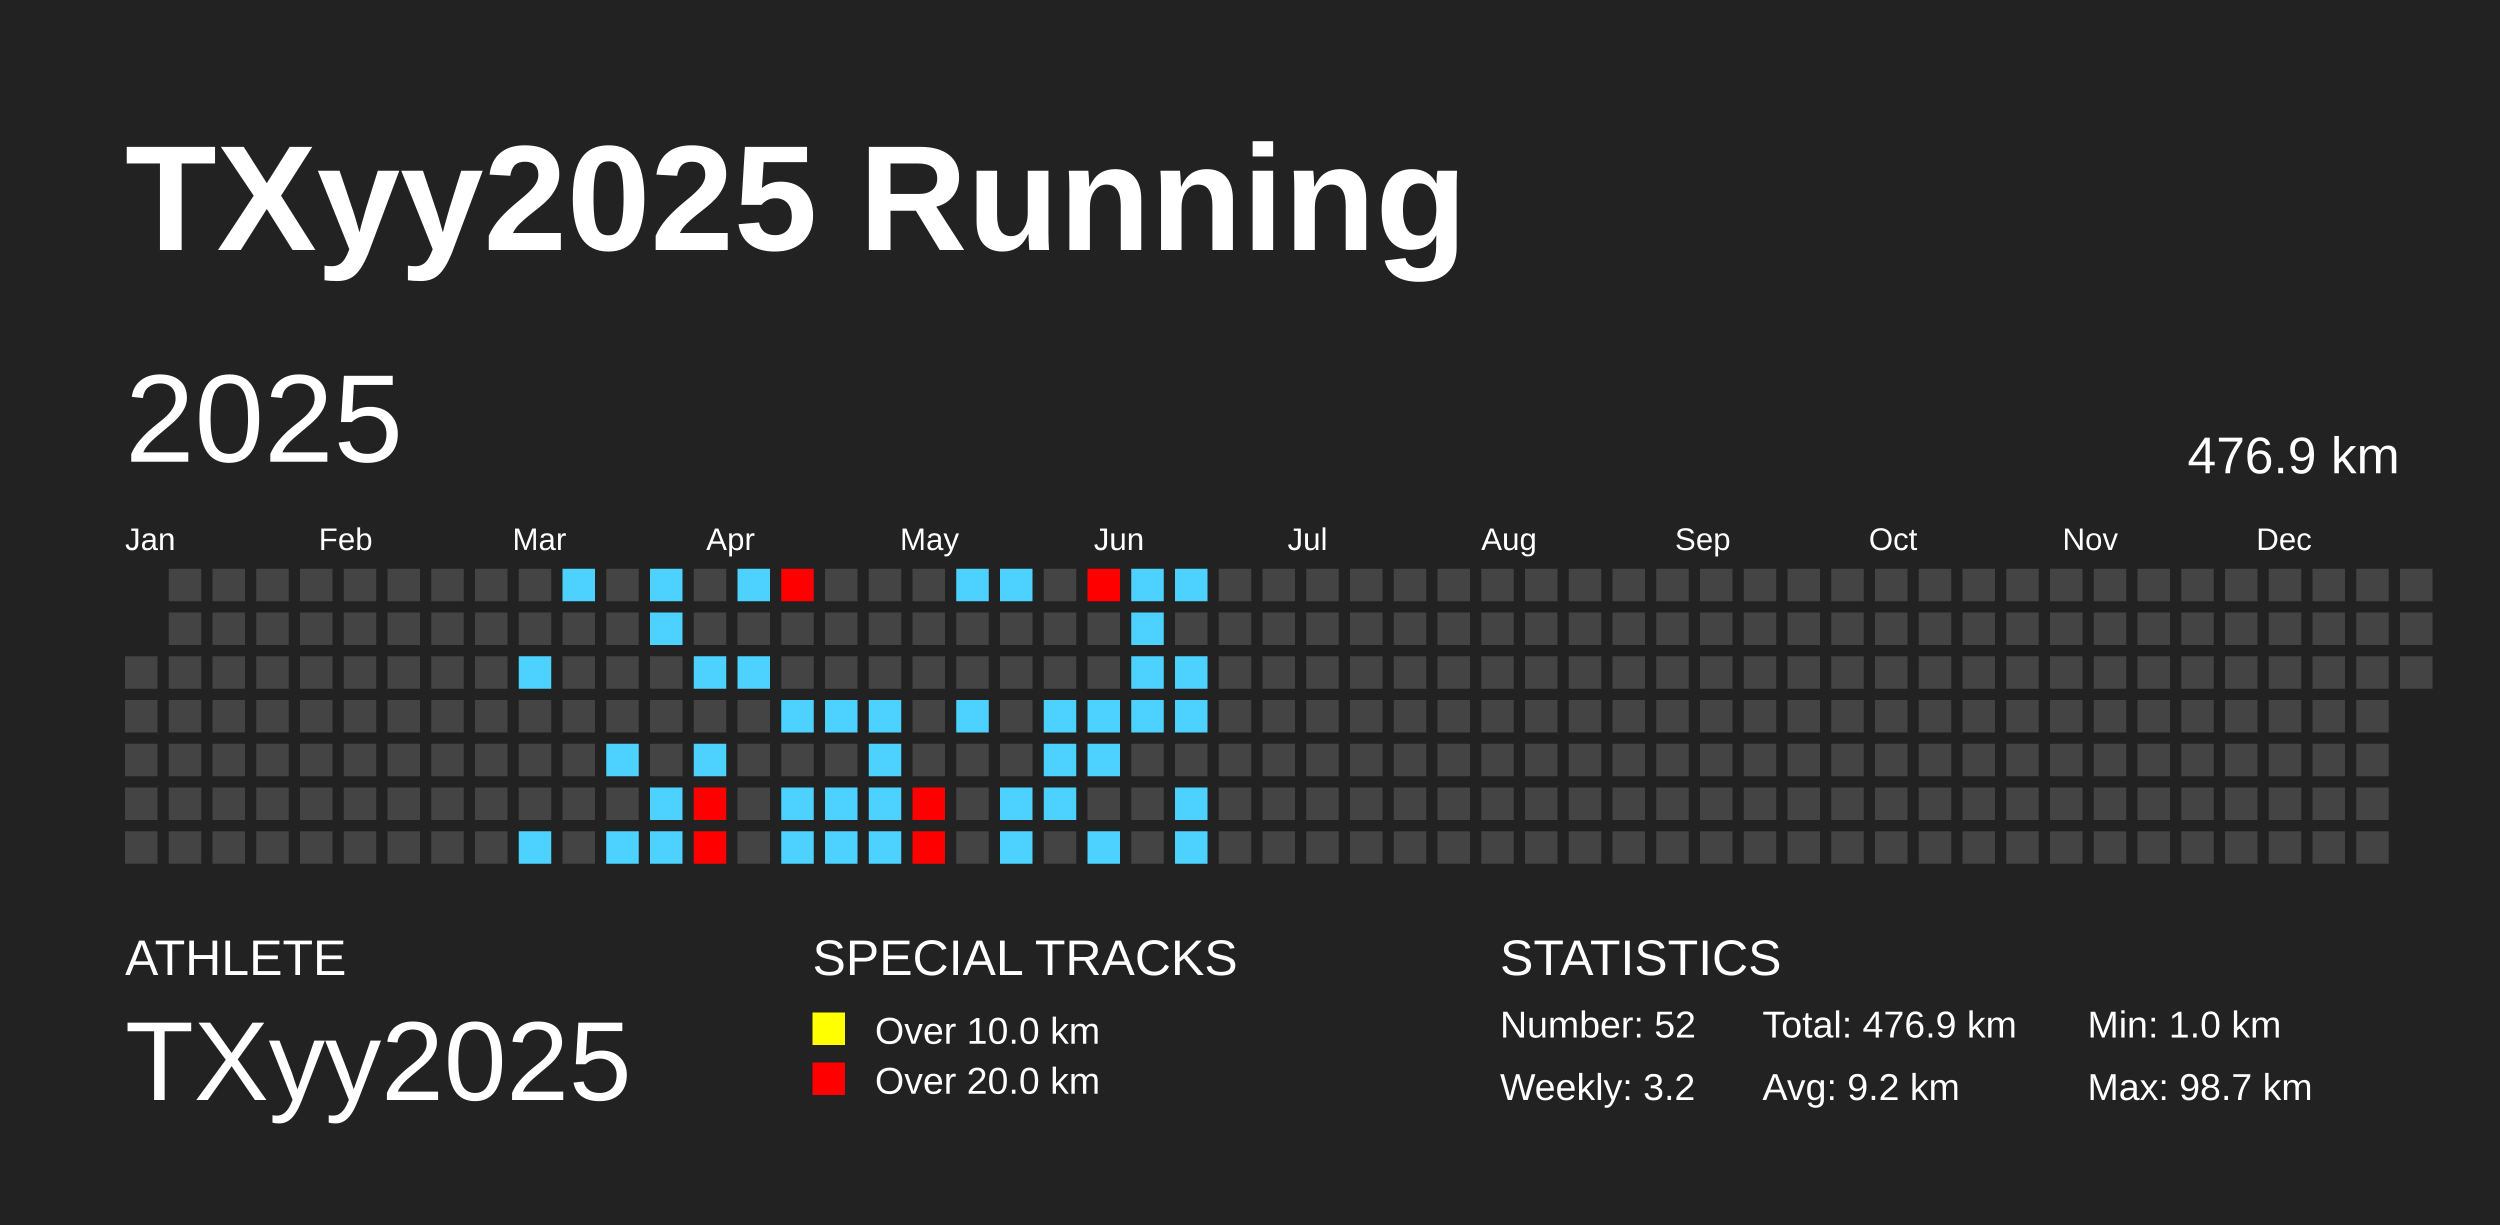
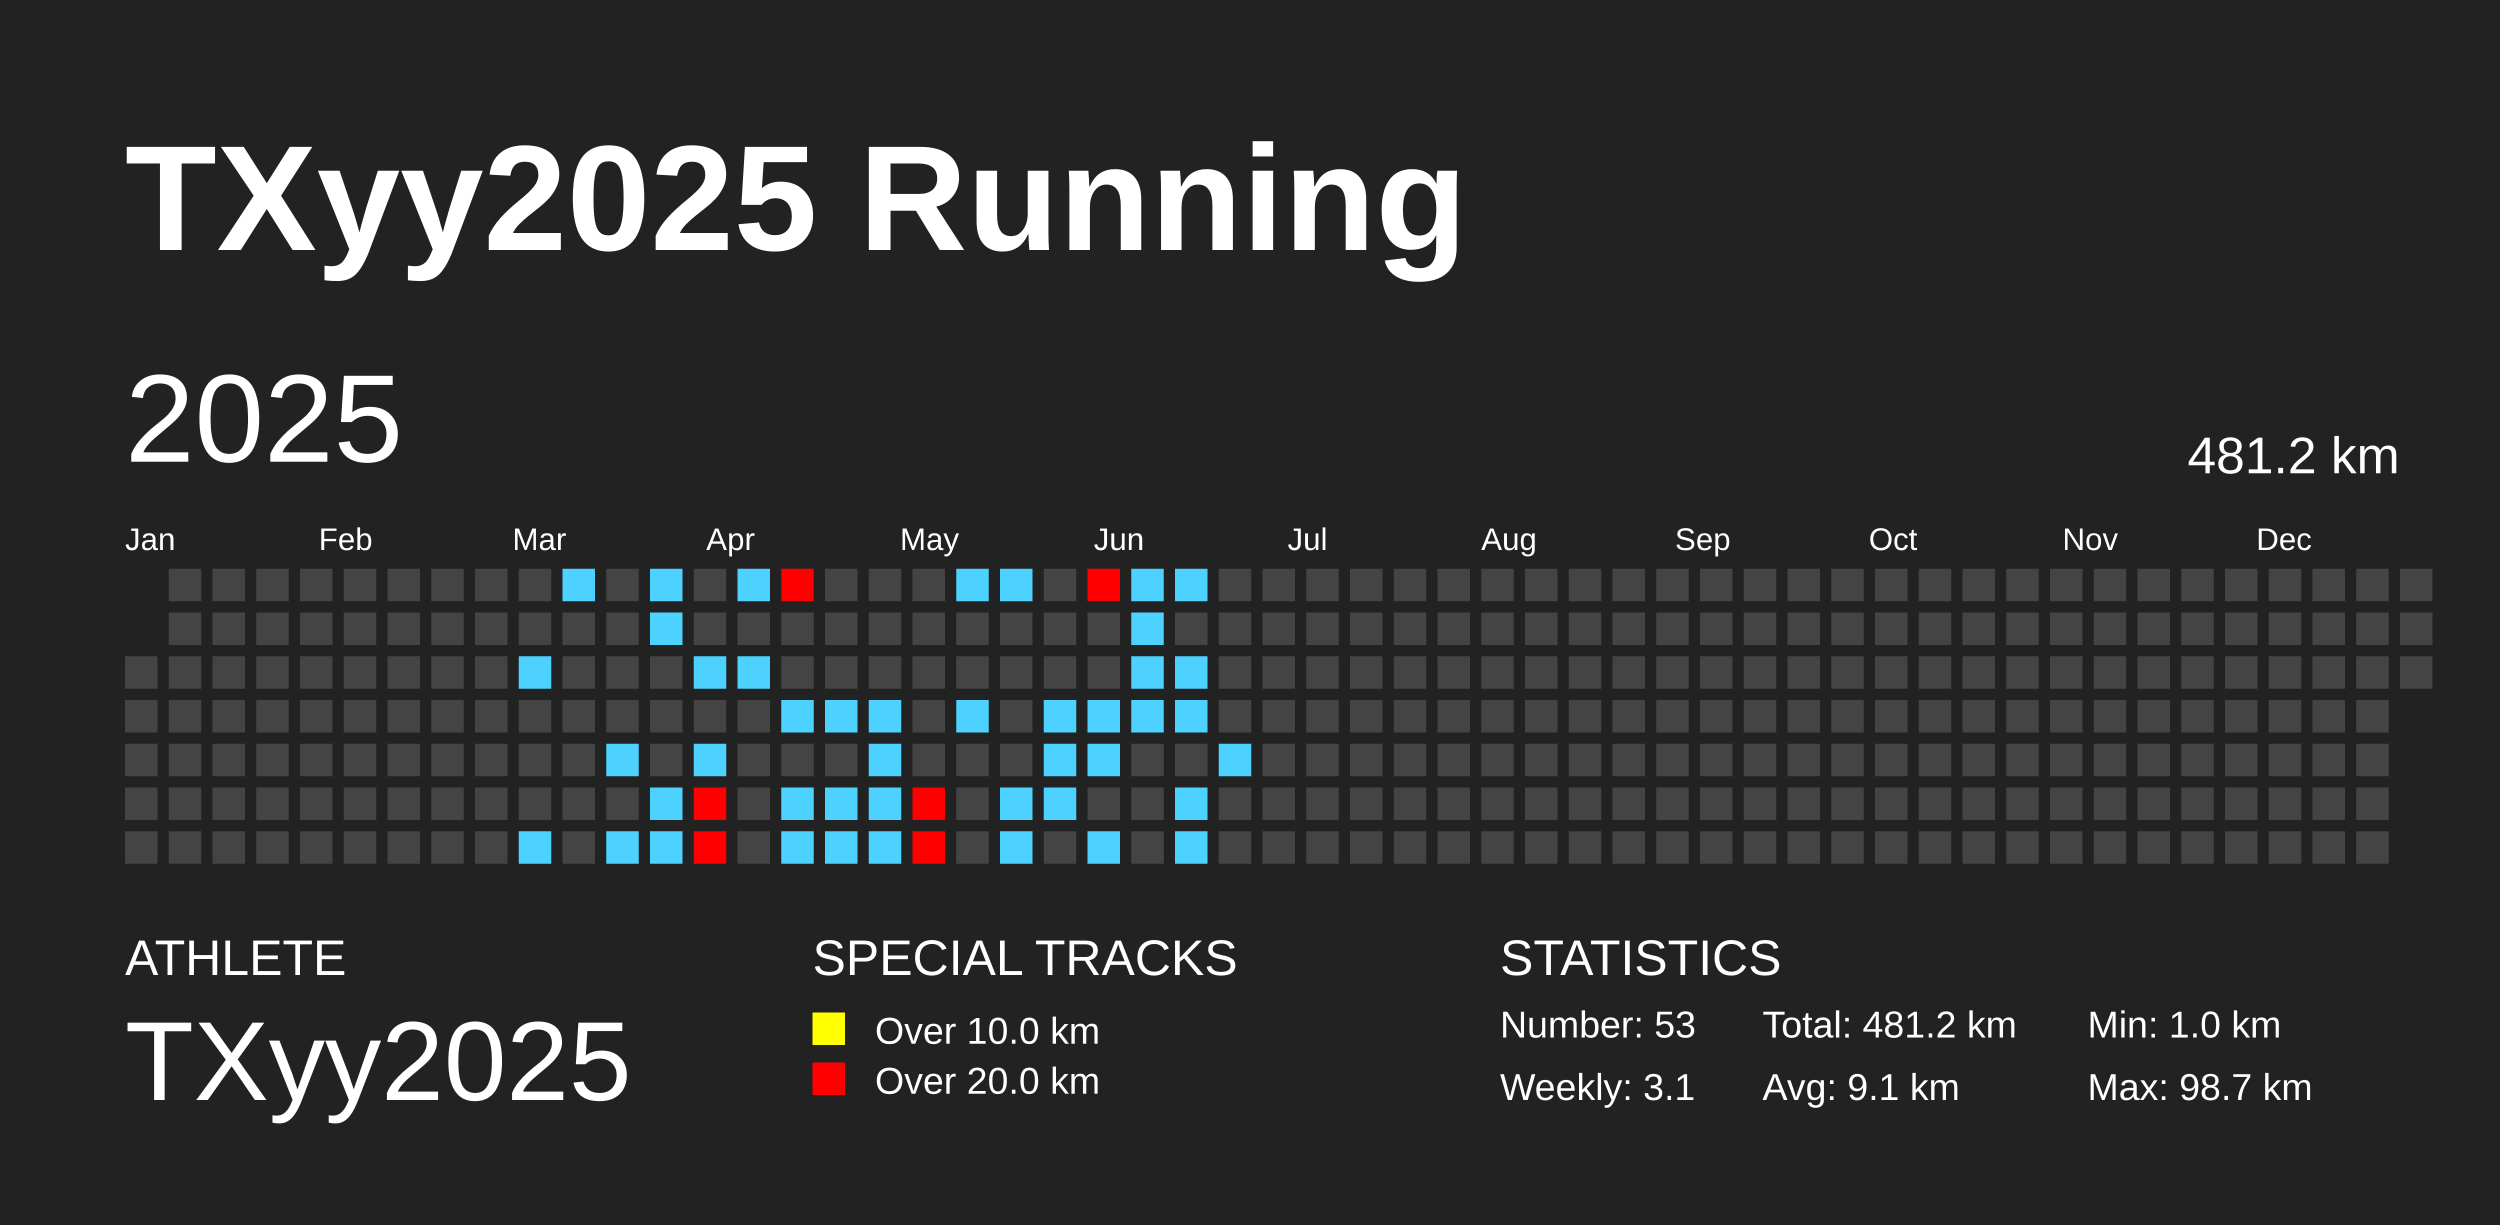
<svg xmlns="http://www.w3.org/2000/svg" baseProfile="full" height="98mm" version="1.1" viewBox="0,0,200,98" width="200mm">
  <defs />
  <rect fill="#222222" height="98" width="200" x="0" y="0" />
  <text fill="#FFFFFF" style="font-size:12px; font-family:Arial; font-weight:bold;" x="10" y="20">TXyy2025 Running</text>
  <text fill="#FFFFFF" style="font-size:4px; font-family:Arial" x="10" y="78">ATHLETE</text>
  <text fill="#FFFFFF" style="font-size:9px; font-family:Arial" x="10" y="88">TXyy2025</text>
  <text fill="#FFFFFF" style="font-size:4px; font-family:Arial" x="65" y="78">SPECIAL TRACKS</text>
  <rect fill="yellow" height="2.6" width="2.6" x="65" y="81" />
  <text fill="#FFFFFF" style="font-size:3px; font-family:Arial" x="70" y="83.5">Over 10.0 km</text>
  <rect fill="red" height="2.6" width="2.6" x="65" y="85" />
  <text fill="#FFFFFF" style="font-size:3px; font-family:Arial" x="70" y="87.5">Over 20.0 km</text>
  <text fill="#FFFFFF" style="font-size:4px; font-family:Arial" x="120" y="78">STATISTICS</text>
-   <text fill="#FFFFFF" style="font-size:3px; font-family:Arial" x="120" y="83">Number: 52</text>
-   <text fill="#FFFFFF" style="font-size:3px; font-family:Arial" x="120" y="88">Weekly: 3.2</text>
-   <text fill="#FFFFFF" style="font-size:3px; font-family:Arial" x="141" y="83">Total: 476.9 km</text>
-   <text fill="#FFFFFF" style="font-size:3px; font-family:Arial" x="141" y="88">Avg: 9.2 km</text>
+   <text fill="#FFFFFF" style="font-size:3px; font-family:Arial" x="120" y="83">Number: 53</text>
+   <text fill="#FFFFFF" style="font-size:3px; font-family:Arial" x="120" y="88">Weekly: 3.1</text>
+   <text fill="#FFFFFF" style="font-size:3px; font-family:Arial" x="141" y="83">Total: 481.2 km</text>
+   <text fill="#FFFFFF" style="font-size:3px; font-family:Arial" x="141" y="88">Avg: 9.1 km</text>
  <text fill="#FFFFFF" style="font-size:3px; font-family:Arial" x="167" y="83">Min: 1.0 km</text>
  <text fill="#FFFFFF" style="font-size:3px; font-family:Arial" x="167" y="88">Max: 98.7 km</text>
  <text dominant-baseline="hanging" fill="#FFFFFF" style="font-size:10.0px; font-family:Arial;" x="10" y="30">2025</text>
-   <text dominant-baseline="hanging" fill="#FFFFFF" style="font-size:4.125px; font-family:Arial;" x="175" y="35">476.9 km</text>
+   <text dominant-baseline="hanging" fill="#FFFFFF" style="font-size:4.125px; font-family:Arial;" x="175" y="35">481.2 km</text>
  <text fill="#FFFFFF" style="font-size:2.5px; font-family:Arial" x="10.0" y="44">Jan</text>
  <text fill="#FFFFFF" style="font-size:2.5px; font-family:Arial" x="25.5" y="44">Feb</text>
  <text fill="#FFFFFF" style="font-size:2.5px; font-family:Arial" x="41.0" y="44">Mar</text>
  <text fill="#FFFFFF" style="font-size:2.5px; font-family:Arial" x="56.5" y="44">Apr</text>
  <text fill="#FFFFFF" style="font-size:2.5px; font-family:Arial" x="72.0" y="44">May</text>
  <text fill="#FFFFFF" style="font-size:2.5px; font-family:Arial" x="87.5" y="44">Jun</text>
  <text fill="#FFFFFF" style="font-size:2.5px; font-family:Arial" x="103.0" y="44">Jul</text>
  <text fill="#FFFFFF" style="font-size:2.5px; font-family:Arial" x="118.5" y="44">Aug</text>
  <text fill="#FFFFFF" style="font-size:2.5px; font-family:Arial" x="134.0" y="44">Sep</text>
  <text fill="#FFFFFF" style="font-size:2.5px; font-family:Arial" x="149.5" y="44">Oct</text>
  <text fill="#FFFFFF" style="font-size:2.5px; font-family:Arial" x="165.0" y="44">Nov</text>
  <text fill="#FFFFFF" style="font-size:2.5px; font-family:Arial" x="180.5" y="44">Dec</text>
  <rect fill="#444444" height="2.6" width="2.6" x="10.0" y="52.5" />
  <rect fill="#444444" height="2.6" width="2.6" x="10.0" y="56.0" />
  <rect fill="#444444" height="2.6" width="2.6" x="10.0" y="59.5" />
  <rect fill="#444444" height="2.6" width="2.6" x="10.0" y="63.0" />
  <rect fill="#444444" height="2.6" width="2.6" x="10.0" y="66.5" />
  <rect fill="#444444" height="2.6" width="2.6" x="13.5" y="45.5" />
  <rect fill="#444444" height="2.6" width="2.6" x="13.5" y="49.0" />
  <rect fill="#444444" height="2.6" width="2.6" x="13.5" y="52.5" />
  <rect fill="#444444" height="2.6" width="2.6" x="13.5" y="56.0" />
  <rect fill="#444444" height="2.6" width="2.6" x="13.5" y="59.5" />
  <rect fill="#444444" height="2.6" width="2.6" x="13.5" y="63.0" />
  <rect fill="#444444" height="2.6" width="2.6" x="13.5" y="66.5" />
  <rect fill="#444444" height="2.6" width="2.6" x="17.0" y="45.5" />
  <rect fill="#444444" height="2.6" width="2.6" x="17.0" y="49.0" />
  <rect fill="#444444" height="2.6" width="2.6" x="17.0" y="52.5" />
  <rect fill="#444444" height="2.6" width="2.6" x="17.0" y="56.0" />
  <rect fill="#444444" height="2.6" width="2.6" x="17.0" y="59.5" />
  <rect fill="#444444" height="2.6" width="2.6" x="17.0" y="63.0" />
  <rect fill="#444444" height="2.6" width="2.6" x="17.0" y="66.5" />
  <rect fill="#444444" height="2.6" width="2.6" x="20.5" y="45.5" />
  <rect fill="#444444" height="2.6" width="2.6" x="20.5" y="49.0" />
  <rect fill="#444444" height="2.6" width="2.6" x="20.5" y="52.5" />
  <rect fill="#444444" height="2.6" width="2.6" x="20.5" y="56.0" />
  <rect fill="#444444" height="2.6" width="2.6" x="20.5" y="59.5" />
  <rect fill="#444444" height="2.6" width="2.6" x="20.5" y="63.0" />
  <rect fill="#444444" height="2.6" width="2.6" x="20.5" y="66.5" />
  <rect fill="#444444" height="2.6" width="2.6" x="24.0" y="45.5" />
  <rect fill="#444444" height="2.6" width="2.6" x="24.0" y="49.0" />
  <rect fill="#444444" height="2.6" width="2.6" x="24.0" y="52.5" />
  <rect fill="#444444" height="2.6" width="2.6" x="24.0" y="56.0" />
  <rect fill="#444444" height="2.6" width="2.6" x="24.0" y="59.5" />
  <rect fill="#444444" height="2.6" width="2.6" x="24.0" y="63.0" />
  <rect fill="#444444" height="2.6" width="2.6" x="24.0" y="66.5" />
  <rect fill="#444444" height="2.6" width="2.6" x="27.5" y="45.5" />
  <rect fill="#444444" height="2.6" width="2.6" x="27.5" y="49.0" />
  <rect fill="#444444" height="2.6" width="2.6" x="27.5" y="52.5" />
  <rect fill="#444444" height="2.6" width="2.6" x="27.5" y="56.0" />
  <rect fill="#444444" height="2.6" width="2.6" x="27.5" y="59.5" />
  <rect fill="#444444" height="2.6" width="2.6" x="27.5" y="63.0" />
  <rect fill="#444444" height="2.6" width="2.6" x="27.5" y="66.5" />
  <rect fill="#444444" height="2.6" width="2.6" x="31.0" y="45.5" />
  <rect fill="#444444" height="2.6" width="2.6" x="31.0" y="49.0" />
  <rect fill="#444444" height="2.6" width="2.6" x="31.0" y="52.5" />
  <rect fill="#444444" height="2.6" width="2.6" x="31.0" y="56.0" />
  <rect fill="#444444" height="2.6" width="2.6" x="31.0" y="59.5" />
  <rect fill="#444444" height="2.6" width="2.6" x="31.0" y="63.0" />
  <rect fill="#444444" height="2.6" width="2.6" x="31.0" y="66.5" />
  <rect fill="#444444" height="2.6" width="2.6" x="34.5" y="45.5" />
  <rect fill="#444444" height="2.6" width="2.6" x="34.5" y="49.0" />
  <rect fill="#444444" height="2.6" width="2.6" x="34.5" y="52.5" />
  <rect fill="#444444" height="2.6" width="2.6" x="34.5" y="56.0" />
  <rect fill="#444444" height="2.6" width="2.6" x="34.5" y="59.5" />
  <rect fill="#444444" height="2.6" width="2.6" x="34.5" y="63.0" />
  <rect fill="#444444" height="2.6" width="2.6" x="34.5" y="66.5" />
  <rect fill="#444444" height="2.6" width="2.6" x="38.0" y="45.5" />
  <rect fill="#444444" height="2.6" width="2.6" x="38.0" y="49.0" />
  <rect fill="#444444" height="2.6" width="2.6" x="38.0" y="52.5" />
  <rect fill="#444444" height="2.6" width="2.6" x="38.0" y="56.0" />
  <rect fill="#444444" height="2.6" width="2.6" x="38.0" y="59.5" />
  <rect fill="#444444" height="2.6" width="2.6" x="38.0" y="63.0" />
  <rect fill="#444444" height="2.6" width="2.6" x="38.0" y="66.5" />
  <rect fill="#444444" height="2.6" width="2.6" x="41.5" y="45.5" />
  <rect fill="#444444" height="2.6" width="2.6" x="41.5" y="49.0" />
  <rect fill="#4dd2ff" height="2.6" width="2.6" x="41.5" y="52.5" />
  <rect fill="#444444" height="2.6" width="2.6" x="41.5" y="56.0" />
  <rect fill="#444444" height="2.6" width="2.6" x="41.5" y="59.5" />
  <rect fill="#444444" height="2.6" width="2.6" x="41.5" y="63.0" />
  <rect fill="#4dd2ff" height="2.6" width="2.6" x="41.5" y="66.5" />
  <rect fill="#4dd2ff" height="2.6" width="2.6" x="45.0" y="45.5" />
  <rect fill="#444444" height="2.6" width="2.6" x="45.0" y="49.0" />
  <rect fill="#444444" height="2.6" width="2.6" x="45.0" y="52.5" />
  <rect fill="#444444" height="2.6" width="2.6" x="45.0" y="56.0" />
  <rect fill="#444444" height="2.6" width="2.6" x="45.0" y="59.5" />
  <rect fill="#444444" height="2.6" width="2.6" x="45.0" y="63.0" />
  <rect fill="#444444" height="2.6" width="2.6" x="45.0" y="66.5" />
  <rect fill="#444444" height="2.6" width="2.6" x="48.5" y="45.5" />
  <rect fill="#444444" height="2.6" width="2.6" x="48.5" y="49.0" />
  <rect fill="#444444" height="2.6" width="2.6" x="48.5" y="52.5" />
  <rect fill="#444444" height="2.6" width="2.6" x="48.5" y="56.0" />
  <rect fill="#4dd2ff" height="2.6" width="2.6" x="48.5" y="59.5" />
  <rect fill="#444444" height="2.6" width="2.6" x="48.5" y="63.0" />
  <rect fill="#4dd2ff" height="2.6" width="2.6" x="48.5" y="66.5" />
  <rect fill="#4dd2ff" height="2.6" width="2.6" x="52.0" y="45.5" />
  <rect fill="#4dd2ff" height="2.6" width="2.6" x="52.0" y="49.0" />
  <rect fill="#444444" height="2.6" width="2.6" x="52.0" y="52.5" />
  <rect fill="#444444" height="2.6" width="2.6" x="52.0" y="56.0" />
  <rect fill="#444444" height="2.6" width="2.6" x="52.0" y="59.5" />
  <rect fill="#4dd2ff" height="2.6" width="2.6" x="52.0" y="63.0" />
  <rect fill="#4dd2ff" height="2.6" width="2.6" x="52.0" y="66.5" />
  <rect fill="#444444" height="2.6" width="2.6" x="55.5" y="45.5" />
  <rect fill="#444444" height="2.6" width="2.6" x="55.5" y="49.0" />
  <rect fill="#4dd2ff" height="2.6" width="2.6" x="55.5" y="52.5" />
  <rect fill="#444444" height="2.6" width="2.6" x="55.5" y="56.0" />
  <rect fill="#4dd2ff" height="2.6" width="2.6" x="55.5" y="59.5" />
  <rect fill="red" height="2.6" width="2.6" x="55.5" y="63.0" />
  <rect fill="red" height="2.6" width="2.6" x="55.5" y="66.5" />
  <rect fill="#4dd2ff" height="2.6" width="2.6" x="59.0" y="45.5" />
  <rect fill="#444444" height="2.6" width="2.6" x="59.0" y="49.0" />
  <rect fill="#4dd2ff" height="2.6" width="2.6" x="59.0" y="52.5" />
  <rect fill="#444444" height="2.6" width="2.6" x="59.0" y="56.0" />
  <rect fill="#444444" height="2.6" width="2.6" x="59.0" y="59.5" />
  <rect fill="#444444" height="2.6" width="2.6" x="59.0" y="63.0" />
  <rect fill="#444444" height="2.6" width="2.6" x="59.0" y="66.5" />
  <rect fill="red" height="2.6" width="2.6" x="62.5" y="45.5" />
  <rect fill="#444444" height="2.6" width="2.6" x="62.5" y="49.0" />
  <rect fill="#444444" height="2.6" width="2.6" x="62.5" y="52.5" />
  <rect fill="#4dd2ff" height="2.6" width="2.6" x="62.5" y="56.0" />
  <rect fill="#444444" height="2.6" width="2.6" x="62.5" y="59.5" />
  <rect fill="#4dd2ff" height="2.6" width="2.6" x="62.5" y="63.0" />
  <rect fill="#4dd2ff" height="2.6" width="2.6" x="62.5" y="66.5" />
  <rect fill="#444444" height="2.6" width="2.6" x="66.0" y="45.5" />
  <rect fill="#444444" height="2.6" width="2.6" x="66.0" y="49.0" />
  <rect fill="#444444" height="2.6" width="2.6" x="66.0" y="52.5" />
  <rect fill="#4dd2ff" height="2.6" width="2.6" x="66.0" y="56.0" />
  <rect fill="#444444" height="2.6" width="2.6" x="66.0" y="59.5" />
  <rect fill="#4dd2ff" height="2.6" width="2.6" x="66.0" y="63.0" />
  <rect fill="#4dd2ff" height="2.6" width="2.6" x="66.0" y="66.5" />
  <rect fill="#444444" height="2.6" width="2.6" x="69.5" y="45.5" />
  <rect fill="#444444" height="2.6" width="2.6" x="69.5" y="49.0" />
  <rect fill="#444444" height="2.6" width="2.6" x="69.5" y="52.5" />
  <rect fill="#4dd2ff" height="2.6" width="2.6" x="69.5" y="56.0" />
  <rect fill="#4dd2ff" height="2.6" width="2.6" x="69.5" y="59.5" />
  <rect fill="#4dd2ff" height="2.6" width="2.6" x="69.5" y="63.0" />
  <rect fill="#4dd2ff" height="2.6" width="2.6" x="69.5" y="66.5" />
  <rect fill="#444444" height="2.6" width="2.6" x="73.0" y="45.5" />
  <rect fill="#444444" height="2.6" width="2.6" x="73.0" y="49.0" />
  <rect fill="#444444" height="2.6" width="2.6" x="73.0" y="52.5" />
  <rect fill="#444444" height="2.6" width="2.6" x="73.0" y="56.0" />
  <rect fill="#444444" height="2.6" width="2.6" x="73.0" y="59.5" />
  <rect fill="red" height="2.6" width="2.6" x="73.0" y="63.0" />
  <rect fill="red" height="2.6" width="2.6" x="73.0" y="66.5" />
  <rect fill="#4dd2ff" height="2.6" width="2.6" x="76.5" y="45.5" />
  <rect fill="#444444" height="2.6" width="2.6" x="76.5" y="49.0" />
  <rect fill="#444444" height="2.6" width="2.6" x="76.5" y="52.5" />
  <rect fill="#4dd2ff" height="2.6" width="2.6" x="76.5" y="56.0" />
  <rect fill="#444444" height="2.6" width="2.6" x="76.5" y="59.5" />
  <rect fill="#444444" height="2.6" width="2.6" x="76.5" y="63.0" />
  <rect fill="#444444" height="2.6" width="2.6" x="76.5" y="66.5" />
  <rect fill="#4dd2ff" height="2.6" width="2.6" x="80.0" y="45.5" />
  <rect fill="#444444" height="2.6" width="2.6" x="80.0" y="49.0" />
  <rect fill="#444444" height="2.6" width="2.6" x="80.0" y="52.5" />
  <rect fill="#444444" height="2.6" width="2.6" x="80.0" y="56.0" />
  <rect fill="#444444" height="2.6" width="2.6" x="80.0" y="59.5" />
  <rect fill="#4dd2ff" height="2.6" width="2.6" x="80.0" y="63.0" />
  <rect fill="#4dd2ff" height="2.6" width="2.6" x="80.0" y="66.5" />
  <rect fill="#444444" height="2.6" width="2.6" x="83.5" y="45.5" />
  <rect fill="#444444" height="2.6" width="2.6" x="83.5" y="49.0" />
  <rect fill="#444444" height="2.6" width="2.6" x="83.5" y="52.5" />
  <rect fill="#4dd2ff" height="2.6" width="2.6" x="83.5" y="56.0" />
  <rect fill="#4dd2ff" height="2.6" width="2.6" x="83.5" y="59.5" />
  <rect fill="#4dd2ff" height="2.6" width="2.6" x="83.5" y="63.0" />
  <rect fill="#444444" height="2.6" width="2.6" x="83.5" y="66.5" />
  <rect fill="red" height="2.6" width="2.6" x="87.0" y="45.5" />
  <rect fill="#444444" height="2.6" width="2.6" x="87.0" y="49.0" />
  <rect fill="#444444" height="2.6" width="2.6" x="87.0" y="52.5" />
  <rect fill="#4dd2ff" height="2.6" width="2.6" x="87.0" y="56.0" />
  <rect fill="#4dd2ff" height="2.6" width="2.6" x="87.0" y="59.5" />
  <rect fill="#444444" height="2.6" width="2.6" x="87.0" y="63.0" />
  <rect fill="#4dd2ff" height="2.6" width="2.6" x="87.0" y="66.5" />
  <rect fill="#4dd2ff" height="2.6" width="2.6" x="90.5" y="45.5" />
  <rect fill="#4dd2ff" height="2.6" width="2.6" x="90.5" y="49.0" />
  <rect fill="#4dd2ff" height="2.6" width="2.6" x="90.5" y="52.5" />
  <rect fill="#4dd2ff" height="2.6" width="2.6" x="90.5" y="56.0" />
  <rect fill="#444444" height="2.6" width="2.6" x="90.5" y="59.5" />
  <rect fill="#444444" height="2.6" width="2.6" x="90.5" y="63.0" />
  <rect fill="#444444" height="2.6" width="2.6" x="90.5" y="66.5" />
  <rect fill="#4dd2ff" height="2.6" width="2.6" x="94.0" y="45.5" />
  <rect fill="#444444" height="2.6" width="2.6" x="94.0" y="49.0" />
  <rect fill="#4dd2ff" height="2.6" width="2.6" x="94.0" y="52.5" />
  <rect fill="#4dd2ff" height="2.6" width="2.6" x="94.0" y="56.0" />
  <rect fill="#444444" height="2.6" width="2.6" x="94.0" y="59.5" />
  <rect fill="#4dd2ff" height="2.6" width="2.6" x="94.0" y="63.0" />
  <rect fill="#4dd2ff" height="2.6" width="2.6" x="94.0" y="66.5" />
  <rect fill="#444444" height="2.6" width="2.6" x="97.5" y="45.5" />
  <rect fill="#444444" height="2.6" width="2.6" x="97.5" y="49.0" />
  <rect fill="#444444" height="2.6" width="2.6" x="97.5" y="52.5" />
  <rect fill="#444444" height="2.6" width="2.6" x="97.5" y="56.0" />
-   <rect fill="#444444" height="2.6" width="2.6" x="97.5" y="59.5" />
+   <rect fill="#4dd2ff" height="2.6" width="2.6" x="97.5" y="59.5" />
  <rect fill="#444444" height="2.6" width="2.6" x="97.5" y="63.0" />
  <rect fill="#444444" height="2.6" width="2.6" x="97.5" y="66.5" />
  <rect fill="#444444" height="2.6" width="2.6" x="101.0" y="45.5" />
  <rect fill="#444444" height="2.6" width="2.6" x="101.0" y="49.0" />
  <rect fill="#444444" height="2.6" width="2.6" x="101.0" y="52.5" />
  <rect fill="#444444" height="2.6" width="2.6" x="101.0" y="56.0" />
  <rect fill="#444444" height="2.6" width="2.6" x="101.0" y="59.5" />
  <rect fill="#444444" height="2.6" width="2.6" x="101.0" y="63.0" />
  <rect fill="#444444" height="2.6" width="2.6" x="101.0" y="66.5" />
  <rect fill="#444444" height="2.6" width="2.6" x="104.5" y="45.5" />
  <rect fill="#444444" height="2.6" width="2.6" x="104.5" y="49.0" />
  <rect fill="#444444" height="2.6" width="2.6" x="104.5" y="52.5" />
  <rect fill="#444444" height="2.6" width="2.6" x="104.5" y="56.0" />
  <rect fill="#444444" height="2.6" width="2.6" x="104.5" y="59.5" />
  <rect fill="#444444" height="2.6" width="2.6" x="104.5" y="63.0" />
  <rect fill="#444444" height="2.6" width="2.6" x="104.5" y="66.5" />
  <rect fill="#444444" height="2.6" width="2.6" x="108.0" y="45.5" />
  <rect fill="#444444" height="2.6" width="2.6" x="108.0" y="49.0" />
  <rect fill="#444444" height="2.6" width="2.6" x="108.0" y="52.5" />
  <rect fill="#444444" height="2.6" width="2.6" x="108.0" y="56.0" />
  <rect fill="#444444" height="2.6" width="2.6" x="108.0" y="59.5" />
  <rect fill="#444444" height="2.6" width="2.6" x="108.0" y="63.0" />
  <rect fill="#444444" height="2.6" width="2.6" x="108.0" y="66.5" />
  <rect fill="#444444" height="2.6" width="2.6" x="111.5" y="45.5" />
  <rect fill="#444444" height="2.6" width="2.6" x="111.5" y="49.0" />
  <rect fill="#444444" height="2.6" width="2.6" x="111.5" y="52.5" />
  <rect fill="#444444" height="2.6" width="2.6" x="111.5" y="56.0" />
  <rect fill="#444444" height="2.6" width="2.6" x="111.5" y="59.5" />
  <rect fill="#444444" height="2.6" width="2.6" x="111.5" y="63.0" />
  <rect fill="#444444" height="2.6" width="2.6" x="111.5" y="66.5" />
  <rect fill="#444444" height="2.6" width="2.6" x="115.0" y="45.5" />
  <rect fill="#444444" height="2.6" width="2.6" x="115.0" y="49.0" />
  <rect fill="#444444" height="2.6" width="2.6" x="115.0" y="52.5" />
  <rect fill="#444444" height="2.6" width="2.6" x="115.0" y="56.0" />
  <rect fill="#444444" height="2.6" width="2.6" x="115.0" y="59.5" />
  <rect fill="#444444" height="2.6" width="2.6" x="115.0" y="63.0" />
  <rect fill="#444444" height="2.6" width="2.6" x="115.0" y="66.5" />
  <rect fill="#444444" height="2.6" width="2.6" x="118.5" y="45.5" />
  <rect fill="#444444" height="2.6" width="2.6" x="118.5" y="49.0" />
  <rect fill="#444444" height="2.6" width="2.6" x="118.5" y="52.5" />
  <rect fill="#444444" height="2.6" width="2.6" x="118.5" y="56.0" />
  <rect fill="#444444" height="2.6" width="2.6" x="118.5" y="59.5" />
  <rect fill="#444444" height="2.6" width="2.6" x="118.5" y="63.0" />
  <rect fill="#444444" height="2.6" width="2.6" x="118.5" y="66.5" />
  <rect fill="#444444" height="2.6" width="2.6" x="122.0" y="45.5" />
  <rect fill="#444444" height="2.6" width="2.6" x="122.0" y="49.0" />
  <rect fill="#444444" height="2.6" width="2.6" x="122.0" y="52.5" />
  <rect fill="#444444" height="2.6" width="2.6" x="122.0" y="56.0" />
  <rect fill="#444444" height="2.6" width="2.6" x="122.0" y="59.5" />
  <rect fill="#444444" height="2.6" width="2.6" x="122.0" y="63.0" />
  <rect fill="#444444" height="2.6" width="2.6" x="122.0" y="66.5" />
  <rect fill="#444444" height="2.6" width="2.6" x="125.5" y="45.5" />
  <rect fill="#444444" height="2.6" width="2.6" x="125.5" y="49.0" />
  <rect fill="#444444" height="2.6" width="2.6" x="125.5" y="52.5" />
  <rect fill="#444444" height="2.6" width="2.6" x="125.5" y="56.0" />
  <rect fill="#444444" height="2.6" width="2.6" x="125.5" y="59.5" />
  <rect fill="#444444" height="2.6" width="2.6" x="125.5" y="63.0" />
  <rect fill="#444444" height="2.6" width="2.6" x="125.5" y="66.5" />
  <rect fill="#444444" height="2.6" width="2.6" x="129.0" y="45.5" />
  <rect fill="#444444" height="2.6" width="2.6" x="129.0" y="49.0" />
  <rect fill="#444444" height="2.6" width="2.6" x="129.0" y="52.5" />
  <rect fill="#444444" height="2.6" width="2.6" x="129.0" y="56.0" />
  <rect fill="#444444" height="2.6" width="2.6" x="129.0" y="59.5" />
  <rect fill="#444444" height="2.6" width="2.6" x="129.0" y="63.0" />
  <rect fill="#444444" height="2.6" width="2.6" x="129.0" y="66.5" />
  <rect fill="#444444" height="2.6" width="2.6" x="132.5" y="45.5" />
  <rect fill="#444444" height="2.6" width="2.6" x="132.5" y="49.0" />
  <rect fill="#444444" height="2.6" width="2.6" x="132.5" y="52.5" />
  <rect fill="#444444" height="2.6" width="2.6" x="132.5" y="56.0" />
  <rect fill="#444444" height="2.6" width="2.6" x="132.5" y="59.5" />
  <rect fill="#444444" height="2.6" width="2.6" x="132.5" y="63.0" />
  <rect fill="#444444" height="2.6" width="2.6" x="132.5" y="66.5" />
  <rect fill="#444444" height="2.6" width="2.6" x="136.0" y="45.5" />
  <rect fill="#444444" height="2.6" width="2.6" x="136.0" y="49.0" />
  <rect fill="#444444" height="2.6" width="2.6" x="136.0" y="52.5" />
  <rect fill="#444444" height="2.6" width="2.6" x="136.0" y="56.0" />
  <rect fill="#444444" height="2.6" width="2.6" x="136.0" y="59.5" />
  <rect fill="#444444" height="2.6" width="2.6" x="136.0" y="63.0" />
  <rect fill="#444444" height="2.6" width="2.6" x="136.0" y="66.5" />
  <rect fill="#444444" height="2.6" width="2.6" x="139.5" y="45.5" />
  <rect fill="#444444" height="2.6" width="2.6" x="139.5" y="49.0" />
  <rect fill="#444444" height="2.6" width="2.6" x="139.5" y="52.5" />
  <rect fill="#444444" height="2.6" width="2.6" x="139.5" y="56.0" />
  <rect fill="#444444" height="2.6" width="2.6" x="139.5" y="59.5" />
  <rect fill="#444444" height="2.6" width="2.6" x="139.5" y="63.0" />
  <rect fill="#444444" height="2.6" width="2.6" x="139.5" y="66.5" />
  <rect fill="#444444" height="2.6" width="2.6" x="143.0" y="45.5" />
  <rect fill="#444444" height="2.6" width="2.6" x="143.0" y="49.0" />
  <rect fill="#444444" height="2.6" width="2.6" x="143.0" y="52.5" />
  <rect fill="#444444" height="2.6" width="2.6" x="143.0" y="56.0" />
  <rect fill="#444444" height="2.6" width="2.6" x="143.0" y="59.5" />
  <rect fill="#444444" height="2.6" width="2.6" x="143.0" y="63.0" />
  <rect fill="#444444" height="2.6" width="2.6" x="143.0" y="66.5" />
  <rect fill="#444444" height="2.6" width="2.6" x="146.5" y="45.5" />
  <rect fill="#444444" height="2.6" width="2.6" x="146.5" y="49.0" />
  <rect fill="#444444" height="2.6" width="2.6" x="146.5" y="52.5" />
  <rect fill="#444444" height="2.6" width="2.6" x="146.5" y="56.0" />
  <rect fill="#444444" height="2.6" width="2.6" x="146.5" y="59.5" />
  <rect fill="#444444" height="2.6" width="2.6" x="146.5" y="63.0" />
  <rect fill="#444444" height="2.6" width="2.6" x="146.5" y="66.5" />
  <rect fill="#444444" height="2.6" width="2.6" x="150.0" y="45.5" />
  <rect fill="#444444" height="2.6" width="2.6" x="150.0" y="49.0" />
  <rect fill="#444444" height="2.6" width="2.6" x="150.0" y="52.5" />
  <rect fill="#444444" height="2.6" width="2.6" x="150.0" y="56.0" />
  <rect fill="#444444" height="2.6" width="2.6" x="150.0" y="59.5" />
  <rect fill="#444444" height="2.6" width="2.6" x="150.0" y="63.0" />
  <rect fill="#444444" height="2.6" width="2.6" x="150.0" y="66.5" />
  <rect fill="#444444" height="2.6" width="2.6" x="153.5" y="45.5" />
  <rect fill="#444444" height="2.6" width="2.6" x="153.5" y="49.0" />
  <rect fill="#444444" height="2.6" width="2.6" x="153.5" y="52.5" />
  <rect fill="#444444" height="2.6" width="2.6" x="153.5" y="56.0" />
  <rect fill="#444444" height="2.6" width="2.6" x="153.5" y="59.5" />
  <rect fill="#444444" height="2.6" width="2.6" x="153.5" y="63.0" />
  <rect fill="#444444" height="2.6" width="2.6" x="153.5" y="66.5" />
  <rect fill="#444444" height="2.6" width="2.6" x="157.0" y="45.5" />
  <rect fill="#444444" height="2.6" width="2.6" x="157.0" y="49.0" />
  <rect fill="#444444" height="2.6" width="2.6" x="157.0" y="52.5" />
  <rect fill="#444444" height="2.6" width="2.6" x="157.0" y="56.0" />
  <rect fill="#444444" height="2.6" width="2.6" x="157.0" y="59.5" />
  <rect fill="#444444" height="2.6" width="2.6" x="157.0" y="63.0" />
  <rect fill="#444444" height="2.6" width="2.6" x="157.0" y="66.5" />
  <rect fill="#444444" height="2.6" width="2.6" x="160.5" y="45.5" />
  <rect fill="#444444" height="2.6" width="2.6" x="160.5" y="49.0" />
  <rect fill="#444444" height="2.6" width="2.6" x="160.5" y="52.5" />
  <rect fill="#444444" height="2.6" width="2.6" x="160.5" y="56.0" />
  <rect fill="#444444" height="2.6" width="2.6" x="160.5" y="59.5" />
  <rect fill="#444444" height="2.6" width="2.6" x="160.5" y="63.0" />
  <rect fill="#444444" height="2.6" width="2.6" x="160.5" y="66.5" />
  <rect fill="#444444" height="2.6" width="2.6" x="164.0" y="45.5" />
  <rect fill="#444444" height="2.6" width="2.6" x="164.0" y="49.0" />
  <rect fill="#444444" height="2.6" width="2.6" x="164.0" y="52.5" />
  <rect fill="#444444" height="2.6" width="2.6" x="164.0" y="56.0" />
  <rect fill="#444444" height="2.6" width="2.6" x="164.0" y="59.5" />
  <rect fill="#444444" height="2.6" width="2.6" x="164.0" y="63.0" />
  <rect fill="#444444" height="2.6" width="2.6" x="164.0" y="66.5" />
  <rect fill="#444444" height="2.6" width="2.6" x="167.5" y="45.5" />
  <rect fill="#444444" height="2.6" width="2.6" x="167.5" y="49.0" />
  <rect fill="#444444" height="2.6" width="2.6" x="167.5" y="52.5" />
  <rect fill="#444444" height="2.6" width="2.6" x="167.5" y="56.0" />
  <rect fill="#444444" height="2.6" width="2.6" x="167.5" y="59.5" />
  <rect fill="#444444" height="2.6" width="2.6" x="167.5" y="63.0" />
  <rect fill="#444444" height="2.6" width="2.6" x="167.5" y="66.5" />
  <rect fill="#444444" height="2.6" width="2.6" x="171.0" y="45.5" />
  <rect fill="#444444" height="2.6" width="2.6" x="171.0" y="49.0" />
  <rect fill="#444444" height="2.6" width="2.6" x="171.0" y="52.5" />
  <rect fill="#444444" height="2.6" width="2.6" x="171.0" y="56.0" />
  <rect fill="#444444" height="2.6" width="2.6" x="171.0" y="59.5" />
  <rect fill="#444444" height="2.6" width="2.6" x="171.0" y="63.0" />
  <rect fill="#444444" height="2.6" width="2.6" x="171.0" y="66.5" />
  <rect fill="#444444" height="2.6" width="2.6" x="174.5" y="45.5" />
  <rect fill="#444444" height="2.6" width="2.6" x="174.5" y="49.0" />
  <rect fill="#444444" height="2.6" width="2.6" x="174.5" y="52.5" />
  <rect fill="#444444" height="2.6" width="2.6" x="174.5" y="56.0" />
  <rect fill="#444444" height="2.6" width="2.6" x="174.5" y="59.5" />
  <rect fill="#444444" height="2.6" width="2.6" x="174.5" y="63.0" />
  <rect fill="#444444" height="2.6" width="2.6" x="174.5" y="66.5" />
  <rect fill="#444444" height="2.6" width="2.6" x="178.0" y="45.5" />
  <rect fill="#444444" height="2.6" width="2.6" x="178.0" y="49.0" />
  <rect fill="#444444" height="2.6" width="2.6" x="178.0" y="52.5" />
  <rect fill="#444444" height="2.6" width="2.6" x="178.0" y="56.0" />
  <rect fill="#444444" height="2.6" width="2.6" x="178.0" y="59.5" />
  <rect fill="#444444" height="2.6" width="2.6" x="178.0" y="63.0" />
  <rect fill="#444444" height="2.6" width="2.6" x="178.0" y="66.5" />
  <rect fill="#444444" height="2.6" width="2.6" x="181.5" y="45.5" />
  <rect fill="#444444" height="2.6" width="2.6" x="181.5" y="49.0" />
  <rect fill="#444444" height="2.6" width="2.6" x="181.5" y="52.5" />
  <rect fill="#444444" height="2.6" width="2.6" x="181.5" y="56.0" />
  <rect fill="#444444" height="2.6" width="2.6" x="181.5" y="59.5" />
  <rect fill="#444444" height="2.6" width="2.6" x="181.5" y="63.0" />
  <rect fill="#444444" height="2.6" width="2.6" x="181.5" y="66.5" />
  <rect fill="#444444" height="2.6" width="2.6" x="185.0" y="45.5" />
  <rect fill="#444444" height="2.6" width="2.6" x="185.0" y="49.0" />
  <rect fill="#444444" height="2.6" width="2.6" x="185.0" y="52.5" />
  <rect fill="#444444" height="2.6" width="2.6" x="185.0" y="56.0" />
  <rect fill="#444444" height="2.6" width="2.6" x="185.0" y="59.5" />
  <rect fill="#444444" height="2.6" width="2.6" x="185.0" y="63.0" />
  <rect fill="#444444" height="2.6" width="2.6" x="185.0" y="66.5" />
  <rect fill="#444444" height="2.6" width="2.6" x="188.5" y="45.5" />
  <rect fill="#444444" height="2.6" width="2.6" x="188.5" y="49.0" />
  <rect fill="#444444" height="2.6" width="2.6" x="188.5" y="52.5" />
  <rect fill="#444444" height="2.6" width="2.6" x="188.5" y="56.0" />
  <rect fill="#444444" height="2.6" width="2.6" x="188.5" y="59.5" />
  <rect fill="#444444" height="2.6" width="2.6" x="188.5" y="63.0" />
  <rect fill="#444444" height="2.6" width="2.6" x="188.5" y="66.5" />
  <rect fill="#444444" height="2.6" width="2.6" x="192.0" y="45.5" />
  <rect fill="#444444" height="2.6" width="2.6" x="192.0" y="49.0" />
  <rect fill="#444444" height="2.6" width="2.6" x="192.0" y="52.5" />
</svg>
